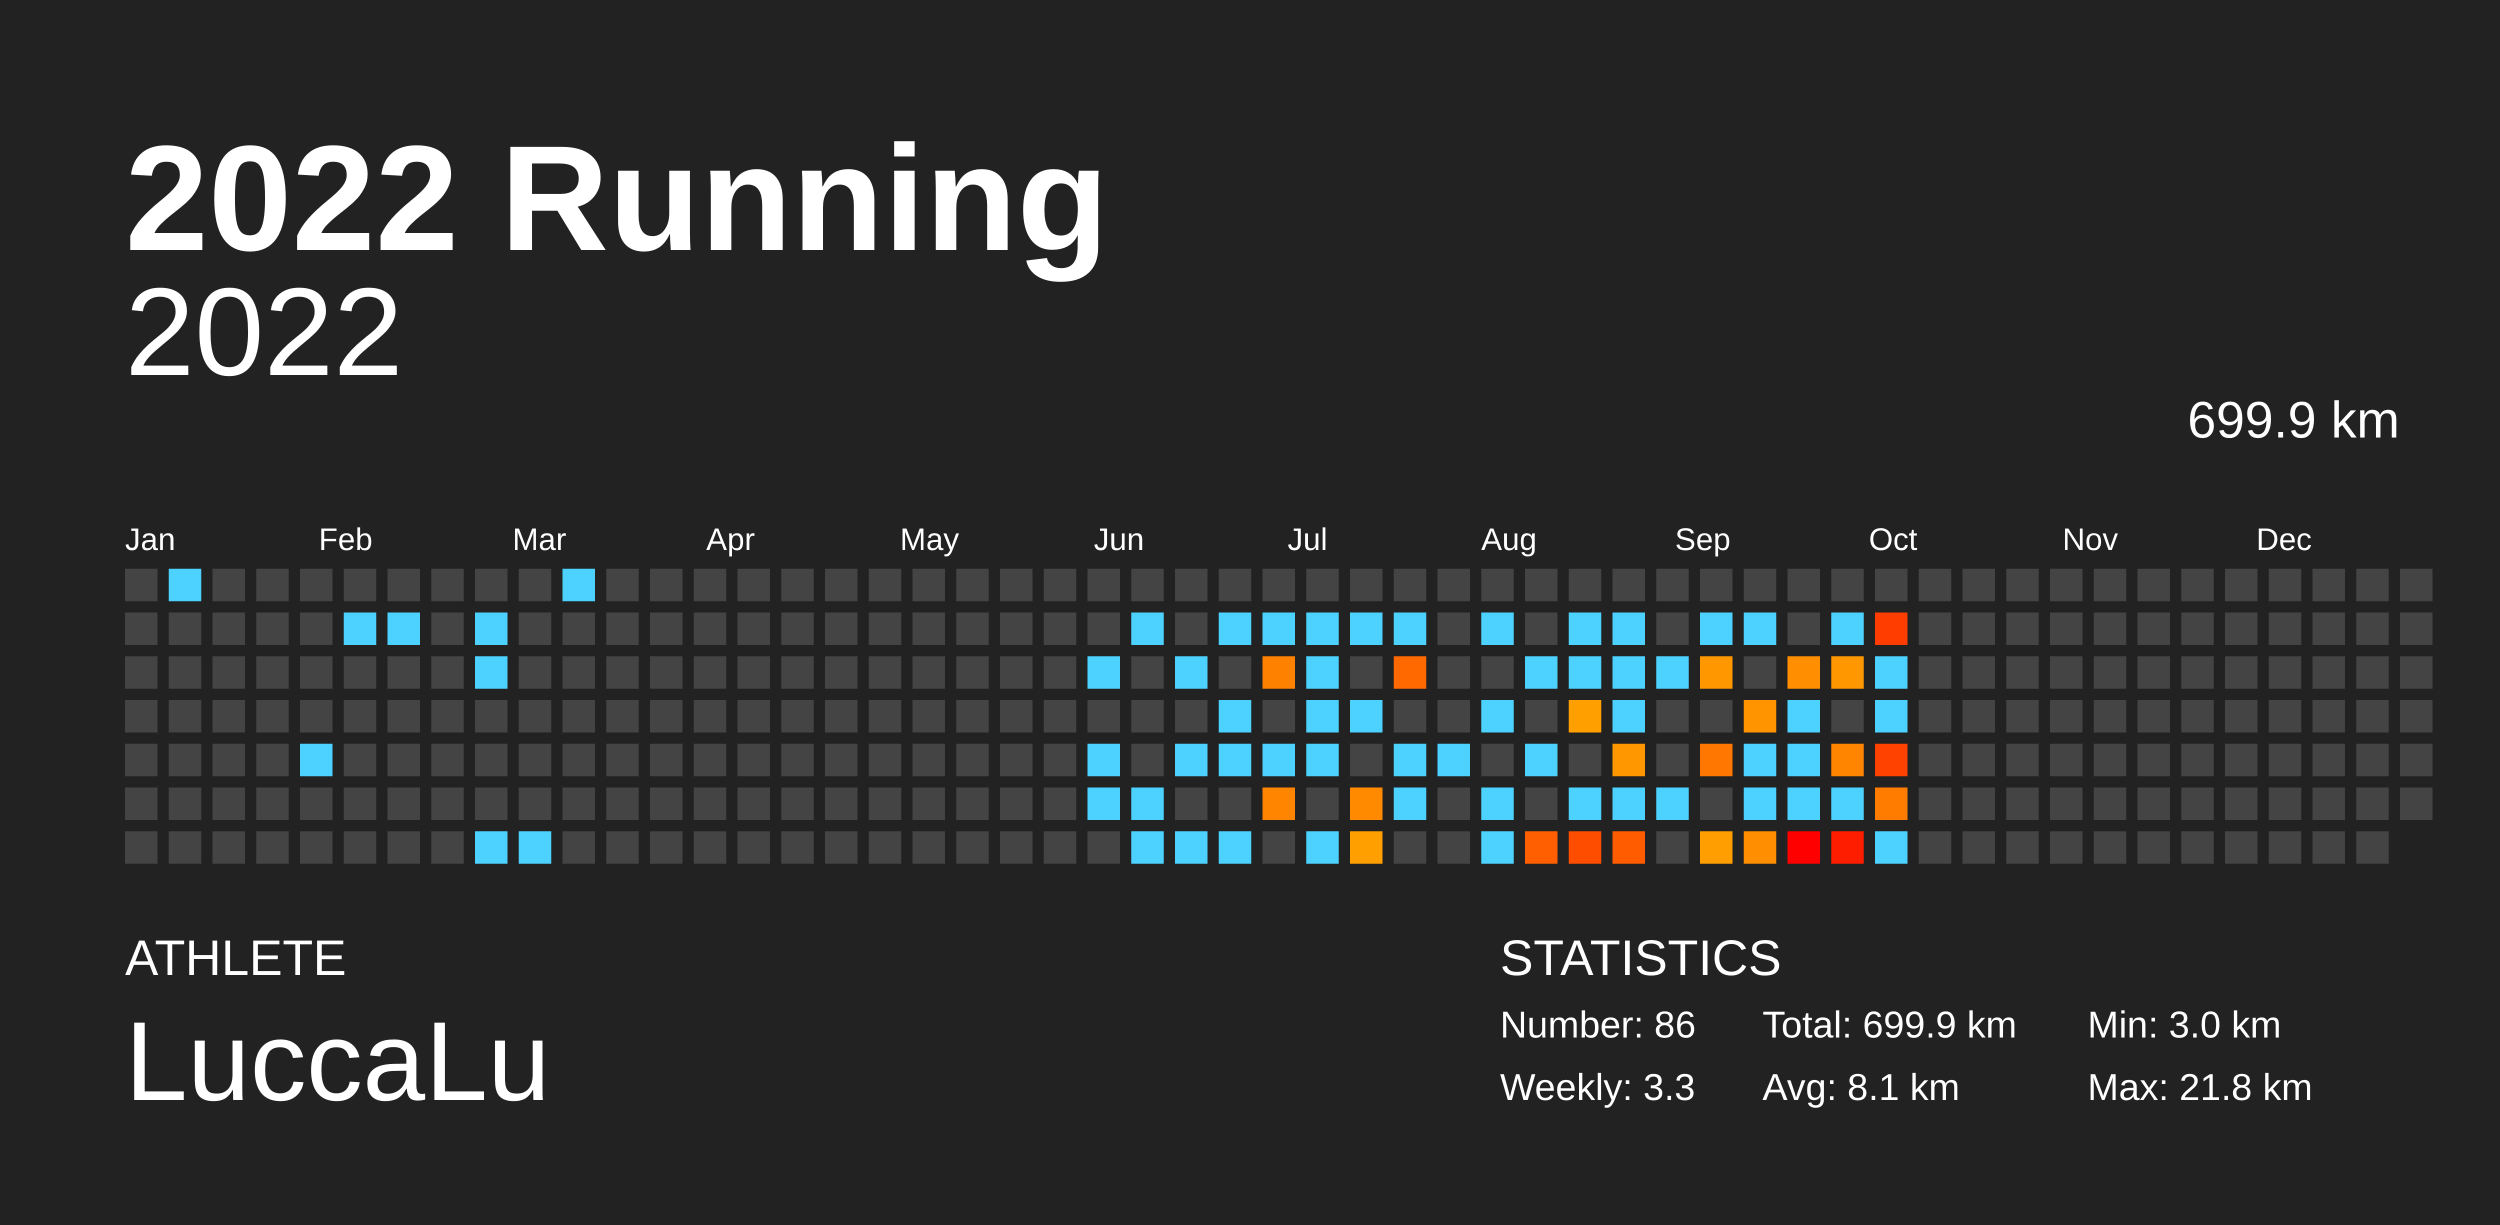
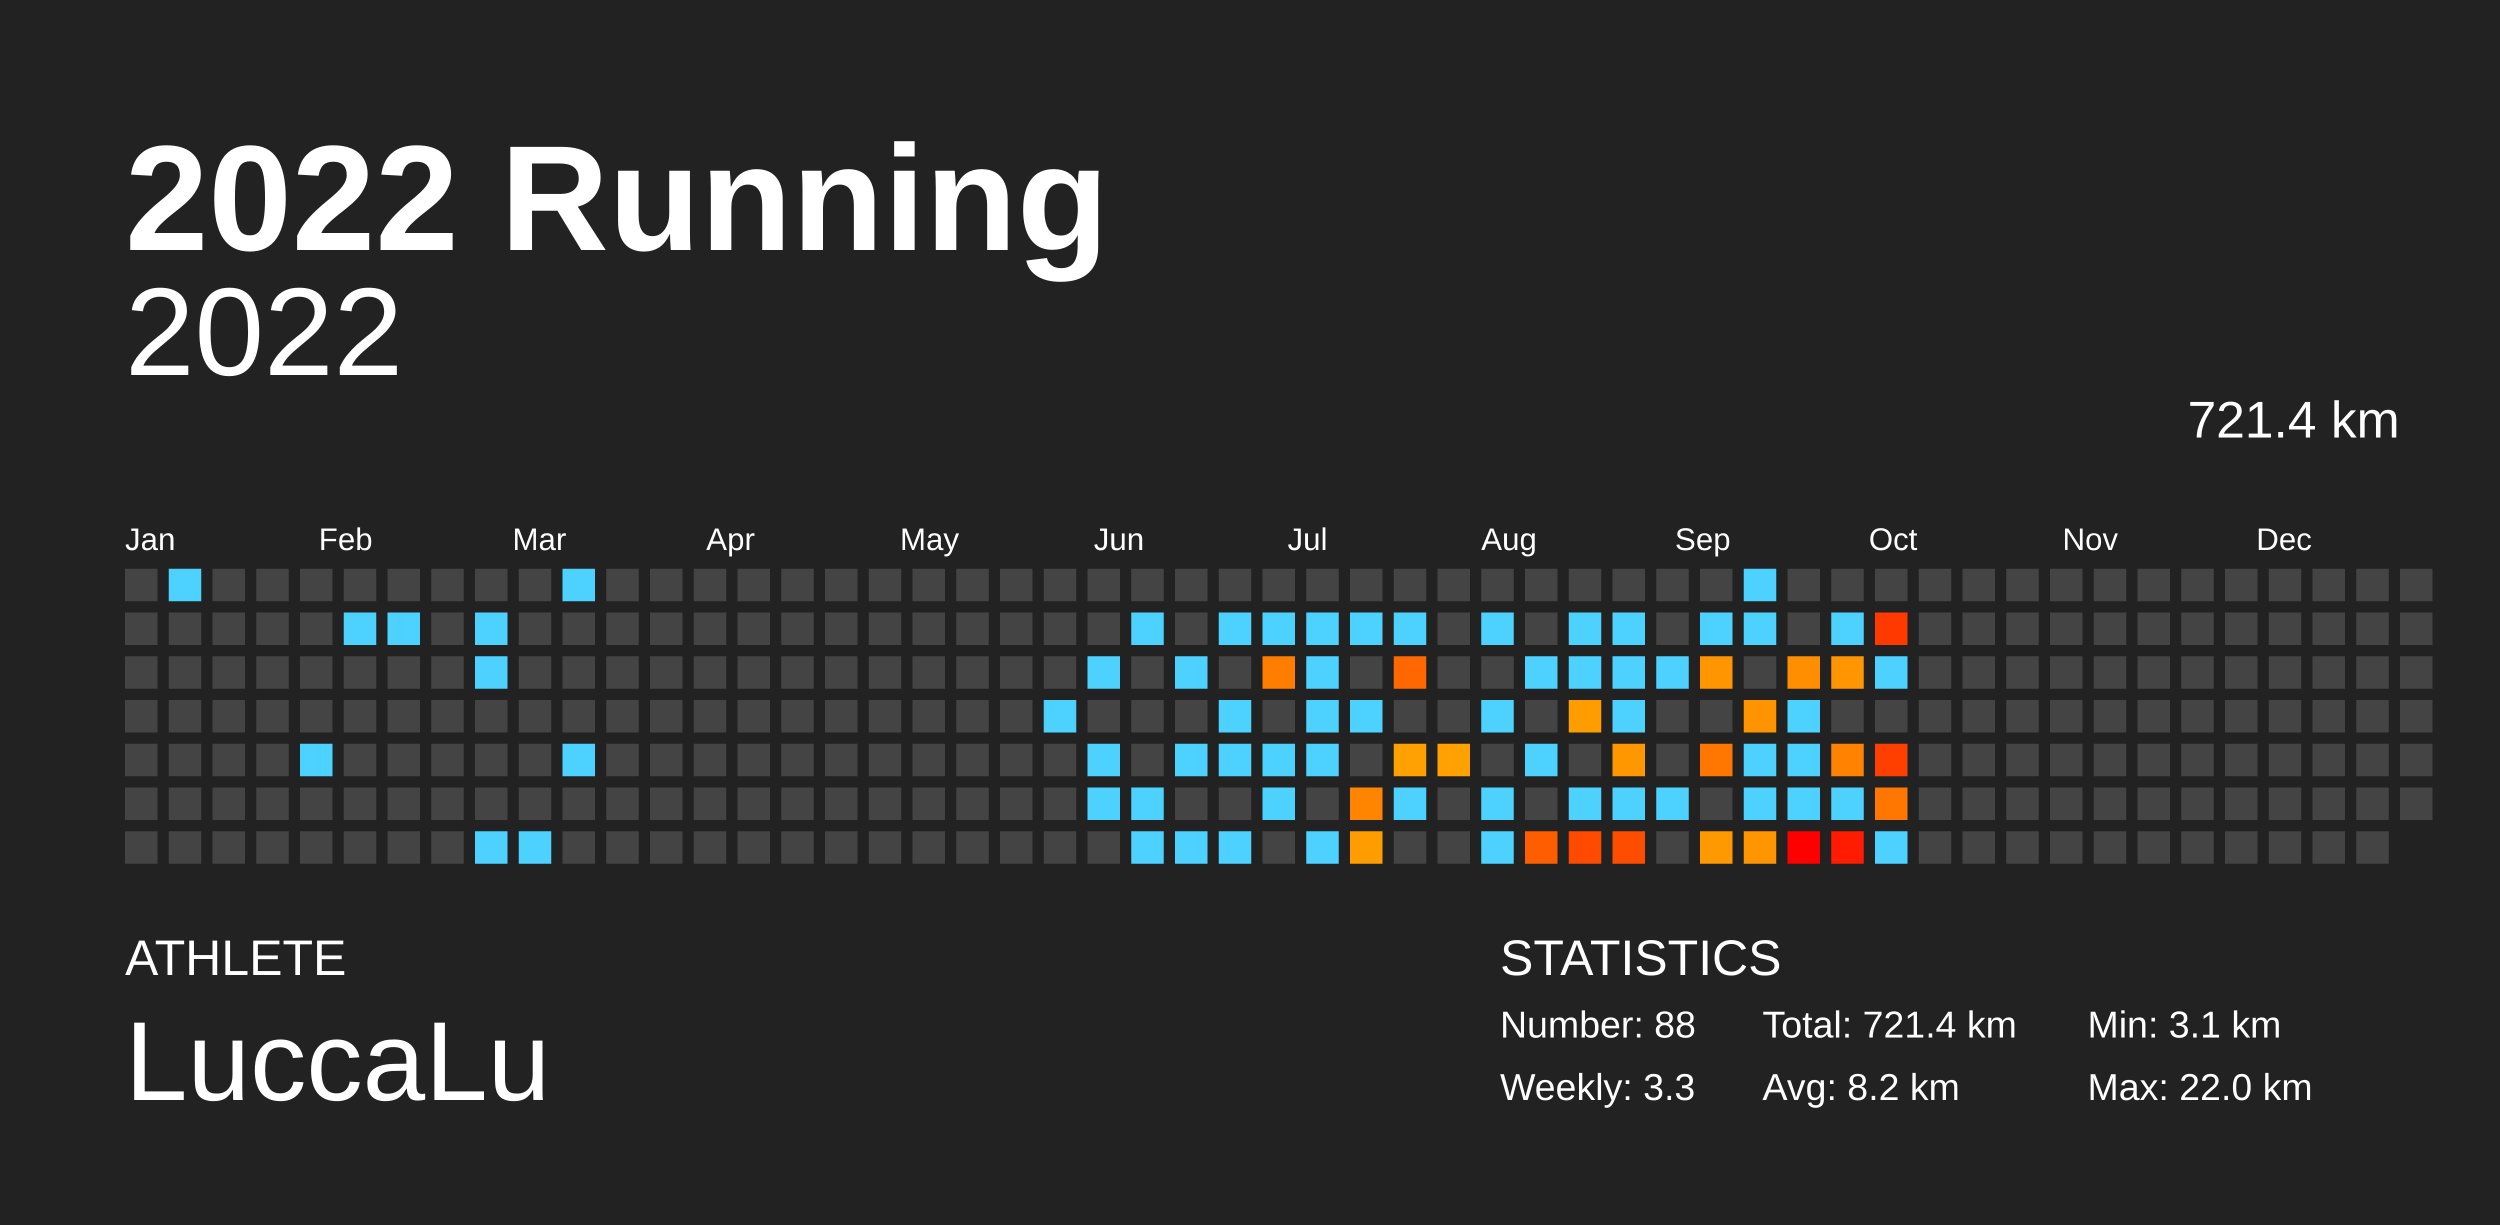
<svg xmlns="http://www.w3.org/2000/svg" baseProfile="full" height="98mm" version="1.1" viewBox="0,0,200,98" width="200mm">
  <defs />
  <rect fill="#222222" height="98" width="200" x="0" y="0" />
  <text fill="#FFFFFF" style="font-size:12px; font-family:Arial; font-weight:bold;" x="10" y="20">2022 Running</text>
  <text fill="#FFFFFF" style="font-size:4px; font-family:Arial" x="10" y="78">ATHLETE</text>
  <text fill="#FFFFFF" style="font-size:9px; font-family:Arial" x="10" y="88">LuccaLu</text>
  <text fill="#FFFFFF" style="font-size:4px; font-family:Arial" x="120" y="78">STATISTICS</text>
-   <text fill="#FFFFFF" style="font-size:3px; font-family:Arial" x="120" y="83">Number: 86</text>
+   <text fill="#FFFFFF" style="font-size:3px; font-family:Arial" x="120" y="83">Number: 88</text>
  <text fill="#FFFFFF" style="font-size:3px; font-family:Arial" x="120" y="88">Weekly: 3.3</text>
-   <text fill="#FFFFFF" style="font-size:3px; font-family:Arial" x="141" y="83">Total: 699.9 km</text>
-   <text fill="#FFFFFF" style="font-size:3px; font-family:Arial" x="141" y="88">Avg: 8.1 km</text>
-   <text fill="#FFFFFF" style="font-size:3px; font-family:Arial" x="167" y="83">Min: 3.0 km</text>
-   <text fill="#FFFFFF" style="font-size:3px; font-family:Arial" x="167" y="88">Max: 21.8 km</text>
+   <text fill="#FFFFFF" style="font-size:3px; font-family:Arial" x="141" y="83">Total: 721.4 km</text>
+   <text fill="#FFFFFF" style="font-size:3px; font-family:Arial" x="141" y="88">Avg: 8.2 km</text>
+   <text fill="#FFFFFF" style="font-size:3px; font-family:Arial" x="167" y="83">Min: 3.1 km</text>
+   <text fill="#FFFFFF" style="font-size:3px; font-family:Arial" x="167" y="88">Max: 22.0 km</text>
  <text alignment-baseline="hanging" fill="#FFFFFF" style="font-size:10.0px; font-family:Arial;" x="10" y="30">2022</text>
-   <text alignment-baseline="hanging" fill="#FFFFFF" style="font-size:4.125px; font-family:Arial;" x="175" y="35">699.9 km</text>
+   <text alignment-baseline="hanging" fill="#FFFFFF" style="font-size:4.125px; font-family:Arial;" x="175" y="35">721.4 km</text>
  <text fill="#FFFFFF" style="font-size:2.5px; font-family:Arial" x="10.0" y="44">Jan</text>
  <text fill="#FFFFFF" style="font-size:2.5px; font-family:Arial" x="25.5" y="44">Feb</text>
  <text fill="#FFFFFF" style="font-size:2.5px; font-family:Arial" x="41.0" y="44">Mar</text>
  <text fill="#FFFFFF" style="font-size:2.5px; font-family:Arial" x="56.5" y="44">Apr</text>
  <text fill="#FFFFFF" style="font-size:2.5px; font-family:Arial" x="72.0" y="44">May</text>
  <text fill="#FFFFFF" style="font-size:2.5px; font-family:Arial" x="87.5" y="44">Jun</text>
  <text fill="#FFFFFF" style="font-size:2.5px; font-family:Arial" x="103.0" y="44">Jul</text>
  <text fill="#FFFFFF" style="font-size:2.5px; font-family:Arial" x="118.5" y="44">Aug</text>
  <text fill="#FFFFFF" style="font-size:2.5px; font-family:Arial" x="134.0" y="44">Sep</text>
  <text fill="#FFFFFF" style="font-size:2.5px; font-family:Arial" x="149.5" y="44">Oct</text>
  <text fill="#FFFFFF" style="font-size:2.5px; font-family:Arial" x="165.0" y="44">Nov</text>
  <text fill="#FFFFFF" style="font-size:2.5px; font-family:Arial" x="180.5" y="44">Dec</text>
  <rect fill="#444444" height="2.6" width="2.6" x="10.0" y="45.5" />
  <rect fill="#444444" height="2.6" width="2.6" x="10.0" y="49.0" />
  <rect fill="#444444" height="2.6" width="2.6" x="10.0" y="52.5" />
  <rect fill="#444444" height="2.6" width="2.6" x="10.0" y="56.0" />
  <rect fill="#444444" height="2.6" width="2.6" x="10.0" y="59.5" />
  <rect fill="#444444" height="2.6" width="2.6" x="10.0" y="63.0" />
  <rect fill="#444444" height="2.6" width="2.6" x="10.0" y="66.5" />
  <rect fill="#4dd2ff" height="2.6" width="2.6" x="13.5" y="45.5" />
  <rect fill="#444444" height="2.6" width="2.6" x="13.5" y="49.0" />
  <rect fill="#444444" height="2.6" width="2.6" x="13.5" y="52.5" />
  <rect fill="#444444" height="2.6" width="2.6" x="13.5" y="56.0" />
  <rect fill="#444444" height="2.6" width="2.6" x="13.5" y="59.5" />
  <rect fill="#444444" height="2.6" width="2.6" x="13.5" y="63.0" />
  <rect fill="#444444" height="2.6" width="2.6" x="13.5" y="66.5" />
  <rect fill="#444444" height="2.6" width="2.6" x="17.0" y="45.5" />
  <rect fill="#444444" height="2.6" width="2.6" x="17.0" y="49.0" />
  <rect fill="#444444" height="2.6" width="2.6" x="17.0" y="52.5" />
  <rect fill="#444444" height="2.6" width="2.6" x="17.0" y="56.0" />
  <rect fill="#444444" height="2.6" width="2.6" x="17.0" y="59.5" />
  <rect fill="#444444" height="2.6" width="2.6" x="17.0" y="63.0" />
  <rect fill="#444444" height="2.6" width="2.6" x="17.0" y="66.5" />
  <rect fill="#444444" height="2.6" width="2.6" x="20.5" y="45.5" />
  <rect fill="#444444" height="2.6" width="2.6" x="20.5" y="49.0" />
  <rect fill="#444444" height="2.6" width="2.6" x="20.5" y="52.5" />
  <rect fill="#444444" height="2.6" width="2.6" x="20.5" y="56.0" />
  <rect fill="#444444" height="2.6" width="2.6" x="20.5" y="59.5" />
  <rect fill="#444444" height="2.6" width="2.6" x="20.5" y="63.0" />
  <rect fill="#444444" height="2.6" width="2.6" x="20.5" y="66.5" />
  <rect fill="#444444" height="2.6" width="2.6" x="24.0" y="45.5" />
  <rect fill="#444444" height="2.6" width="2.6" x="24.0" y="49.0" />
  <rect fill="#444444" height="2.6" width="2.6" x="24.0" y="52.5" />
  <rect fill="#444444" height="2.6" width="2.6" x="24.0" y="56.0" />
  <rect fill="#4dd2ff" height="2.6" width="2.6" x="24.0" y="59.5" />
  <rect fill="#444444" height="2.6" width="2.6" x="24.0" y="63.0" />
  <rect fill="#444444" height="2.6" width="2.6" x="24.0" y="66.5" />
  <rect fill="#444444" height="2.6" width="2.6" x="27.5" y="45.5" />
  <rect fill="#4dd2ff" height="2.6" width="2.6" x="27.5" y="49.0" />
  <rect fill="#444444" height="2.6" width="2.6" x="27.5" y="52.5" />
  <rect fill="#444444" height="2.6" width="2.6" x="27.5" y="56.0" />
  <rect fill="#444444" height="2.6" width="2.6" x="27.5" y="59.5" />
  <rect fill="#444444" height="2.6" width="2.6" x="27.5" y="63.0" />
  <rect fill="#444444" height="2.6" width="2.6" x="27.5" y="66.5" />
  <rect fill="#444444" height="2.6" width="2.6" x="31.0" y="45.5" />
  <rect fill="#4dd2ff" height="2.6" width="2.6" x="31.0" y="49.0" />
  <rect fill="#444444" height="2.6" width="2.6" x="31.0" y="52.5" />
  <rect fill="#444444" height="2.6" width="2.6" x="31.0" y="56.0" />
  <rect fill="#444444" height="2.6" width="2.6" x="31.0" y="59.5" />
  <rect fill="#444444" height="2.6" width="2.6" x="31.0" y="63.0" />
  <rect fill="#444444" height="2.6" width="2.6" x="31.0" y="66.5" />
  <rect fill="#444444" height="2.6" width="2.6" x="34.5" y="45.5" />
  <rect fill="#444444" height="2.6" width="2.6" x="34.5" y="49.0" />
  <rect fill="#444444" height="2.6" width="2.6" x="34.5" y="52.5" />
  <rect fill="#444444" height="2.6" width="2.6" x="34.5" y="56.0" />
  <rect fill="#444444" height="2.6" width="2.6" x="34.5" y="59.5" />
  <rect fill="#444444" height="2.6" width="2.6" x="34.5" y="63.0" />
  <rect fill="#444444" height="2.6" width="2.6" x="34.5" y="66.5" />
  <rect fill="#444444" height="2.6" width="2.6" x="38.0" y="45.5" />
  <rect fill="#4dd2ff" height="2.6" width="2.6" x="38.0" y="49.0" />
  <rect fill="#4dd2ff" height="2.6" width="2.6" x="38.0" y="52.5" />
  <rect fill="#444444" height="2.6" width="2.6" x="38.0" y="56.0" />
  <rect fill="#444444" height="2.6" width="2.6" x="38.0" y="59.5" />
  <rect fill="#444444" height="2.6" width="2.6" x="38.0" y="63.0" />
  <rect fill="#4dd2ff" height="2.6" width="2.6" x="38.0" y="66.5" />
  <rect fill="#444444" height="2.6" width="2.6" x="41.5" y="45.5" />
  <rect fill="#444444" height="2.6" width="2.6" x="41.5" y="49.0" />
  <rect fill="#444444" height="2.6" width="2.6" x="41.5" y="52.5" />
  <rect fill="#444444" height="2.6" width="2.6" x="41.5" y="56.0" />
  <rect fill="#444444" height="2.6" width="2.6" x="41.5" y="59.5" />
  <rect fill="#444444" height="2.6" width="2.6" x="41.5" y="63.0" />
  <rect fill="#4dd2ff" height="2.6" width="2.6" x="41.5" y="66.5" />
  <rect fill="#4dd2ff" height="2.6" width="2.6" x="45.0" y="45.5" />
  <rect fill="#444444" height="2.6" width="2.6" x="45.0" y="49.0" />
  <rect fill="#444444" height="2.6" width="2.6" x="45.0" y="52.5" />
  <rect fill="#444444" height="2.6" width="2.6" x="45.0" y="56.0" />
-   <rect fill="#444444" height="2.6" width="2.6" x="45.0" y="59.5" />
+   <rect fill="#4dd2ff" height="2.6" width="2.6" x="45.0" y="59.5" />
  <rect fill="#444444" height="2.6" width="2.6" x="45.0" y="63.0" />
  <rect fill="#444444" height="2.6" width="2.6" x="45.0" y="66.5" />
  <rect fill="#444444" height="2.6" width="2.6" x="48.5" y="45.5" />
  <rect fill="#444444" height="2.6" width="2.6" x="48.5" y="49.0" />
  <rect fill="#444444" height="2.6" width="2.6" x="48.5" y="52.5" />
  <rect fill="#444444" height="2.6" width="2.6" x="48.5" y="56.0" />
  <rect fill="#444444" height="2.6" width="2.6" x="48.5" y="59.5" />
  <rect fill="#444444" height="2.6" width="2.6" x="48.5" y="63.0" />
  <rect fill="#444444" height="2.6" width="2.6" x="48.5" y="66.5" />
  <rect fill="#444444" height="2.6" width="2.6" x="52.0" y="45.5" />
  <rect fill="#444444" height="2.6" width="2.6" x="52.0" y="49.0" />
  <rect fill="#444444" height="2.6" width="2.6" x="52.0" y="52.5" />
  <rect fill="#444444" height="2.6" width="2.6" x="52.0" y="56.0" />
  <rect fill="#444444" height="2.6" width="2.6" x="52.0" y="59.5" />
  <rect fill="#444444" height="2.6" width="2.6" x="52.0" y="63.0" />
  <rect fill="#444444" height="2.6" width="2.6" x="52.0" y="66.5" />
  <rect fill="#444444" height="2.6" width="2.6" x="55.5" y="45.5" />
  <rect fill="#444444" height="2.6" width="2.6" x="55.5" y="49.0" />
  <rect fill="#444444" height="2.6" width="2.6" x="55.5" y="52.5" />
  <rect fill="#444444" height="2.6" width="2.6" x="55.5" y="56.0" />
  <rect fill="#444444" height="2.6" width="2.6" x="55.5" y="59.5" />
  <rect fill="#444444" height="2.6" width="2.6" x="55.5" y="63.0" />
  <rect fill="#444444" height="2.6" width="2.6" x="55.5" y="66.5" />
  <rect fill="#444444" height="2.6" width="2.6" x="59.0" y="45.5" />
  <rect fill="#444444" height="2.6" width="2.6" x="59.0" y="49.0" />
  <rect fill="#444444" height="2.6" width="2.6" x="59.0" y="52.5" />
  <rect fill="#444444" height="2.6" width="2.6" x="59.0" y="56.0" />
  <rect fill="#444444" height="2.6" width="2.6" x="59.0" y="59.5" />
  <rect fill="#444444" height="2.6" width="2.6" x="59.0" y="63.0" />
  <rect fill="#444444" height="2.6" width="2.6" x="59.0" y="66.5" />
  <rect fill="#444444" height="2.6" width="2.6" x="62.5" y="45.5" />
  <rect fill="#444444" height="2.6" width="2.6" x="62.5" y="49.0" />
  <rect fill="#444444" height="2.6" width="2.6" x="62.5" y="52.5" />
  <rect fill="#444444" height="2.6" width="2.6" x="62.5" y="56.0" />
  <rect fill="#444444" height="2.6" width="2.6" x="62.5" y="59.5" />
  <rect fill="#444444" height="2.6" width="2.6" x="62.5" y="63.0" />
  <rect fill="#444444" height="2.6" width="2.6" x="62.5" y="66.5" />
  <rect fill="#444444" height="2.6" width="2.6" x="66.0" y="45.5" />
  <rect fill="#444444" height="2.6" width="2.6" x="66.0" y="49.0" />
  <rect fill="#444444" height="2.6" width="2.6" x="66.0" y="52.5" />
  <rect fill="#444444" height="2.6" width="2.6" x="66.0" y="56.0" />
  <rect fill="#444444" height="2.6" width="2.6" x="66.0" y="59.5" />
  <rect fill="#444444" height="2.6" width="2.6" x="66.0" y="63.0" />
  <rect fill="#444444" height="2.6" width="2.6" x="66.0" y="66.5" />
  <rect fill="#444444" height="2.6" width="2.6" x="69.5" y="45.5" />
  <rect fill="#444444" height="2.6" width="2.6" x="69.5" y="49.0" />
  <rect fill="#444444" height="2.6" width="2.6" x="69.5" y="52.5" />
  <rect fill="#444444" height="2.6" width="2.6" x="69.5" y="56.0" />
  <rect fill="#444444" height="2.6" width="2.6" x="69.5" y="59.5" />
  <rect fill="#444444" height="2.6" width="2.6" x="69.5" y="63.0" />
  <rect fill="#444444" height="2.6" width="2.6" x="69.5" y="66.5" />
  <rect fill="#444444" height="2.6" width="2.6" x="73.0" y="45.5" />
  <rect fill="#444444" height="2.6" width="2.6" x="73.0" y="49.0" />
  <rect fill="#444444" height="2.6" width="2.6" x="73.0" y="52.5" />
  <rect fill="#444444" height="2.6" width="2.6" x="73.0" y="56.0" />
  <rect fill="#444444" height="2.6" width="2.6" x="73.0" y="59.5" />
  <rect fill="#444444" height="2.6" width="2.6" x="73.0" y="63.0" />
  <rect fill="#444444" height="2.6" width="2.6" x="73.0" y="66.5" />
  <rect fill="#444444" height="2.6" width="2.6" x="76.5" y="45.5" />
  <rect fill="#444444" height="2.6" width="2.6" x="76.5" y="49.0" />
  <rect fill="#444444" height="2.6" width="2.6" x="76.5" y="52.5" />
  <rect fill="#444444" height="2.6" width="2.6" x="76.5" y="56.0" />
  <rect fill="#444444" height="2.6" width="2.6" x="76.5" y="59.5" />
  <rect fill="#444444" height="2.6" width="2.6" x="76.5" y="63.0" />
  <rect fill="#444444" height="2.6" width="2.6" x="76.5" y="66.5" />
  <rect fill="#444444" height="2.6" width="2.6" x="80.0" y="45.5" />
  <rect fill="#444444" height="2.6" width="2.6" x="80.0" y="49.0" />
  <rect fill="#444444" height="2.6" width="2.6" x="80.0" y="52.5" />
  <rect fill="#444444" height="2.6" width="2.6" x="80.0" y="56.0" />
  <rect fill="#444444" height="2.6" width="2.6" x="80.0" y="59.5" />
  <rect fill="#444444" height="2.6" width="2.6" x="80.0" y="63.0" />
  <rect fill="#444444" height="2.6" width="2.6" x="80.0" y="66.5" />
  <rect fill="#444444" height="2.6" width="2.6" x="83.5" y="45.5" />
  <rect fill="#444444" height="2.6" width="2.6" x="83.5" y="49.0" />
  <rect fill="#444444" height="2.6" width="2.6" x="83.5" y="52.5" />
-   <rect fill="#444444" height="2.6" width="2.6" x="83.5" y="56.0" />
+   <rect fill="#4dd2ff" height="2.6" width="2.6" x="83.5" y="56.0" />
  <rect fill="#444444" height="2.6" width="2.6" x="83.5" y="59.5" />
  <rect fill="#444444" height="2.6" width="2.6" x="83.5" y="63.0" />
  <rect fill="#444444" height="2.6" width="2.6" x="83.5" y="66.5" />
  <rect fill="#444444" height="2.6" width="2.6" x="87.0" y="45.5" />
  <rect fill="#444444" height="2.6" width="2.6" x="87.0" y="49.0" />
  <rect fill="#4dd2ff" height="2.6" width="2.6" x="87.0" y="52.5" />
  <rect fill="#444444" height="2.6" width="2.6" x="87.0" y="56.0" />
  <rect fill="#4dd2ff" height="2.6" width="2.6" x="87.0" y="59.5" />
  <rect fill="#4dd2ff" height="2.6" width="2.6" x="87.0" y="63.0" />
  <rect fill="#444444" height="2.6" width="2.6" x="87.0" y="66.5" />
  <rect fill="#444444" height="2.6" width="2.6" x="90.5" y="45.5" />
  <rect fill="#4dd2ff" height="2.6" width="2.6" x="90.5" y="49.0" />
  <rect fill="#444444" height="2.6" width="2.6" x="90.5" y="52.5" />
  <rect fill="#444444" height="2.6" width="2.6" x="90.5" y="56.0" />
  <rect fill="#444444" height="2.6" width="2.6" x="90.5" y="59.5" />
  <rect fill="#4dd2ff" height="2.6" width="2.6" x="90.5" y="63.0" />
  <rect fill="#4dd2ff" height="2.6" width="2.6" x="90.5" y="66.5" />
  <rect fill="#444444" height="2.6" width="2.6" x="94.0" y="45.5" />
  <rect fill="#444444" height="2.6" width="2.6" x="94.0" y="49.0" />
  <rect fill="#4dd2ff" height="2.6" width="2.6" x="94.0" y="52.5" />
  <rect fill="#444444" height="2.6" width="2.6" x="94.0" y="56.0" />
  <rect fill="#4dd2ff" height="2.6" width="2.6" x="94.0" y="59.5" />
  <rect fill="#444444" height="2.6" width="2.6" x="94.0" y="63.0" />
  <rect fill="#4dd2ff" height="2.6" width="2.6" x="94.0" y="66.5" />
  <rect fill="#444444" height="2.6" width="2.6" x="97.5" y="45.5" />
  <rect fill="#4dd2ff" height="2.6" width="2.6" x="97.5" y="49.0" />
  <rect fill="#444444" height="2.6" width="2.6" x="97.5" y="52.5" />
  <rect fill="#4dd2ff" height="2.6" width="2.6" x="97.5" y="56.0" />
  <rect fill="#4dd2ff" height="2.6" width="2.6" x="97.5" y="59.5" />
  <rect fill="#444444" height="2.6" width="2.6" x="97.5" y="63.0" />
  <rect fill="#4dd2ff" height="2.6" width="2.6" x="97.5" y="66.5" />
  <rect fill="#444444" height="2.6" width="2.6" x="101.0" y="45.5" />
  <rect fill="#4dd2ff" height="2.6" width="2.6" x="101.0" y="49.0" />
-   <rect fill="#ff8100" height="2.6" width="2.6" x="101.0" y="52.5" />
+   <rect fill="#ff7e00" height="2.6" width="2.6" x="101.0" y="52.5" />
  <rect fill="#444444" height="2.6" width="2.6" x="101.0" y="56.0" />
  <rect fill="#4dd2ff" height="2.6" width="2.6" x="101.0" y="59.5" />
-   <rect fill="#ff8400" height="2.6" width="2.6" x="101.0" y="63.0" />
+   <rect fill="#4dd2ff" height="2.6" width="2.6" x="101.0" y="63.0" />
  <rect fill="#444444" height="2.6" width="2.6" x="101.0" y="66.5" />
  <rect fill="#444444" height="2.6" width="2.6" x="104.5" y="45.5" />
  <rect fill="#4dd2ff" height="2.6" width="2.6" x="104.5" y="49.0" />
  <rect fill="#4dd2ff" height="2.6" width="2.6" x="104.5" y="52.5" />
  <rect fill="#4dd2ff" height="2.6" width="2.6" x="104.5" y="56.0" />
  <rect fill="#4dd2ff" height="2.6" width="2.6" x="104.5" y="59.5" />
  <rect fill="#444444" height="2.6" width="2.6" x="104.5" y="63.0" />
  <rect fill="#4dd2ff" height="2.6" width="2.6" x="104.5" y="66.5" />
  <rect fill="#444444" height="2.6" width="2.6" x="108.0" y="45.5" />
  <rect fill="#4dd2ff" height="2.6" width="2.6" x="108.0" y="49.0" />
  <rect fill="#444444" height="2.6" width="2.6" x="108.0" y="52.5" />
  <rect fill="#4dd2ff" height="2.6" width="2.6" x="108.0" y="56.0" />
  <rect fill="#444444" height="2.6" width="2.6" x="108.0" y="59.5" />
-   <rect fill="#ff8a00" height="2.6" width="2.6" x="108.0" y="63.0" />
-   <rect fill="#ff9f00" height="2.6" width="2.6" x="108.0" y="66.5" />
+   <rect fill="#ff8400" height="2.6" width="2.6" x="108.0" y="63.0" />
+   <rect fill="#ff9d00" height="2.6" width="2.6" x="108.0" y="66.5" />
  <rect fill="#444444" height="2.6" width="2.6" x="111.5" y="45.5" />
  <rect fill="#4dd2ff" height="2.6" width="2.6" x="111.5" y="49.0" />
-   <rect fill="#ff6900" height="2.6" width="2.6" x="111.5" y="52.5" />
+   <rect fill="#ff6800" height="2.6" width="2.6" x="111.5" y="52.5" />
  <rect fill="#444444" height="2.6" width="2.6" x="111.5" y="56.0" />
-   <rect fill="#4dd2ff" height="2.6" width="2.6" x="111.5" y="59.5" />
+   <rect fill="#ffa100" height="2.6" width="2.6" x="111.5" y="59.5" />
  <rect fill="#4dd2ff" height="2.6" width="2.6" x="111.5" y="63.0" />
  <rect fill="#444444" height="2.6" width="2.6" x="111.5" y="66.5" />
  <rect fill="#444444" height="2.6" width="2.6" x="115.0" y="45.5" />
  <rect fill="#444444" height="2.6" width="2.6" x="115.0" y="49.0" />
  <rect fill="#444444" height="2.6" width="2.6" x="115.0" y="52.5" />
  <rect fill="#444444" height="2.6" width="2.6" x="115.0" y="56.0" />
-   <rect fill="#4dd2ff" height="2.6" width="2.6" x="115.0" y="59.5" />
+   <rect fill="#ffa100" height="2.6" width="2.6" x="115.0" y="59.5" />
  <rect fill="#444444" height="2.6" width="2.6" x="115.0" y="63.0" />
  <rect fill="#444444" height="2.6" width="2.6" x="115.0" y="66.5" />
  <rect fill="#444444" height="2.6" width="2.6" x="118.5" y="45.5" />
  <rect fill="#4dd2ff" height="2.6" width="2.6" x="118.5" y="49.0" />
  <rect fill="#444444" height="2.6" width="2.6" x="118.5" y="52.5" />
  <rect fill="#4dd2ff" height="2.6" width="2.6" x="118.5" y="56.0" />
  <rect fill="#444444" height="2.6" width="2.6" x="118.5" y="59.5" />
  <rect fill="#4dd2ff" height="2.6" width="2.6" x="118.5" y="63.0" />
  <rect fill="#4dd2ff" height="2.6" width="2.6" x="118.5" y="66.5" />
  <rect fill="#444444" height="2.6" width="2.6" x="122.0" y="45.5" />
  <rect fill="#444444" height="2.6" width="2.6" x="122.0" y="49.0" />
  <rect fill="#4dd2ff" height="2.6" width="2.6" x="122.0" y="52.5" />
  <rect fill="#444444" height="2.6" width="2.6" x="122.0" y="56.0" />
  <rect fill="#4dd2ff" height="2.6" width="2.6" x="122.0" y="59.5" />
  <rect fill="#444444" height="2.6" width="2.6" x="122.0" y="63.0" />
-   <rect fill="#ff5f00" height="2.6" width="2.6" x="122.0" y="66.5" />
+   <rect fill="#ff5e00" height="2.6" width="2.6" x="122.0" y="66.5" />
  <rect fill="#444444" height="2.6" width="2.6" x="125.5" y="45.5" />
  <rect fill="#4dd2ff" height="2.6" width="2.6" x="125.5" y="49.0" />
  <rect fill="#4dd2ff" height="2.6" width="2.6" x="125.5" y="52.5" />
-   <rect fill="#ff9f00" height="2.6" width="2.6" x="125.5" y="56.0" />
+   <rect fill="#ff9c00" height="2.6" width="2.6" x="125.5" y="56.0" />
  <rect fill="#444444" height="2.6" width="2.6" x="125.5" y="59.5" />
  <rect fill="#4dd2ff" height="2.6" width="2.6" x="125.5" y="63.0" />
-   <rect fill="#ff4d00" height="2.6" width="2.6" x="125.5" y="66.5" />
+   <rect fill="#ff4a00" height="2.6" width="2.6" x="125.5" y="66.5" />
  <rect fill="#444444" height="2.6" width="2.6" x="129.0" y="45.5" />
  <rect fill="#4dd2ff" height="2.6" width="2.6" x="129.0" y="49.0" />
  <rect fill="#4dd2ff" height="2.6" width="2.6" x="129.0" y="52.5" />
  <rect fill="#4dd2ff" height="2.6" width="2.6" x="129.0" y="56.0" />
-   <rect fill="#ff9800" height="2.6" width="2.6" x="129.0" y="59.5" />
+   <rect fill="#ff9700" height="2.6" width="2.6" x="129.0" y="59.5" />
  <rect fill="#4dd2ff" height="2.6" width="2.6" x="129.0" y="63.0" />
-   <rect fill="#ff5c00" height="2.6" width="2.6" x="129.0" y="66.5" />
+   <rect fill="#ff4d00" height="2.6" width="2.6" x="129.0" y="66.5" />
  <rect fill="#444444" height="2.6" width="2.6" x="132.5" y="45.5" />
  <rect fill="#444444" height="2.6" width="2.6" x="132.5" y="49.0" />
  <rect fill="#4dd2ff" height="2.6" width="2.6" x="132.5" y="52.5" />
  <rect fill="#444444" height="2.6" width="2.6" x="132.5" y="56.0" />
  <rect fill="#444444" height="2.6" width="2.6" x="132.5" y="59.5" />
  <rect fill="#4dd2ff" height="2.6" width="2.6" x="132.5" y="63.0" />
  <rect fill="#444444" height="2.6" width="2.6" x="132.5" y="66.5" />
  <rect fill="#444444" height="2.6" width="2.6" x="136.0" y="45.5" />
  <rect fill="#4dd2ff" height="2.6" width="2.6" x="136.0" y="49.0" />
-   <rect fill="#ff9700" height="2.6" width="2.6" x="136.0" y="52.5" />
+   <rect fill="#ff9600" height="2.6" width="2.6" x="136.0" y="52.5" />
  <rect fill="#444444" height="2.6" width="2.6" x="136.0" y="56.0" />
  <rect fill="#ff7700" height="2.6" width="2.6" x="136.0" y="59.5" />
  <rect fill="#444444" height="2.6" width="2.6" x="136.0" y="63.0" />
-   <rect fill="#ff9e00" height="2.6" width="2.6" x="136.0" y="66.5" />
-   <rect fill="#444444" height="2.6" width="2.6" x="139.5" y="45.5" />
+   <rect fill="#ff9900" height="2.6" width="2.6" x="136.0" y="66.5" />
+   <rect fill="#4dd2ff" height="2.6" width="2.6" x="139.5" y="45.5" />
  <rect fill="#4dd2ff" height="2.6" width="2.6" x="139.5" y="49.0" />
  <rect fill="#444444" height="2.6" width="2.6" x="139.5" y="52.5" />
  <rect fill="#ff9400" height="2.6" width="2.6" x="139.5" y="56.0" />
  <rect fill="#4dd2ff" height="2.6" width="2.6" x="139.5" y="59.5" />
  <rect fill="#4dd2ff" height="2.6" width="2.6" x="139.5" y="63.0" />
-   <rect fill="#ff8e00" height="2.6" width="2.6" x="139.5" y="66.5" />
+   <rect fill="#ff9600" height="2.6" width="2.6" x="139.5" y="66.5" />
  <rect fill="#444444" height="2.6" width="2.6" x="143.0" y="45.5" />
  <rect fill="#444444" height="2.6" width="2.6" x="143.0" y="49.0" />
-   <rect fill="#ff8f00" height="2.6" width="2.6" x="143.0" y="52.5" />
+   <rect fill="#ff8e00" height="2.6" width="2.6" x="143.0" y="52.5" />
  <rect fill="#4dd2ff" height="2.6" width="2.6" x="143.0" y="56.0" />
  <rect fill="#4dd2ff" height="2.6" width="2.6" x="143.0" y="59.5" />
  <rect fill="#4dd2ff" height="2.6" width="2.6" x="143.0" y="63.0" />
  <rect fill="red" height="2.6" width="2.6" x="143.0" y="66.5" />
  <rect fill="#444444" height="2.6" width="2.6" x="146.5" y="45.5" />
  <rect fill="#4dd2ff" height="2.6" width="2.6" x="146.5" y="49.0" />
-   <rect fill="#ff9800" height="2.6" width="2.6" x="146.5" y="52.5" />
+   <rect fill="#ff9500" height="2.6" width="2.6" x="146.5" y="52.5" />
  <rect fill="#444444" height="2.6" width="2.6" x="146.5" y="56.0" />
-   <rect fill="#ff8400" height="2.6" width="2.6" x="146.5" y="59.5" />
+   <rect fill="#ff8300" height="2.6" width="2.6" x="146.5" y="59.5" />
  <rect fill="#4dd2ff" height="2.6" width="2.6" x="146.5" y="63.0" />
-   <rect fill="#ff1d00" height="2.6" width="2.6" x="146.5" y="66.5" />
+   <rect fill="#ff1c00" height="2.6" width="2.6" x="146.5" y="66.5" />
  <rect fill="#444444" height="2.6" width="2.6" x="150.0" y="45.5" />
-   <rect fill="#ff3d00" height="2.6" width="2.6" x="150.0" y="49.0" />
+   <rect fill="#ff3900" height="2.6" width="2.6" x="150.0" y="49.0" />
  <rect fill="#4dd2ff" height="2.6" width="2.6" x="150.0" y="52.5" />
-   <rect fill="#4dd2ff" height="2.6" width="2.6" x="150.0" y="56.0" />
-   <rect fill="#ff4200" height="2.6" width="2.6" x="150.0" y="59.5" />
-   <rect fill="#ff7c00" height="2.6" width="2.6" x="150.0" y="63.0" />
+   <rect fill="#444444" height="2.6" width="2.6" x="150.0" y="56.0" />
+   <rect fill="#ff3f00" height="2.6" width="2.6" x="150.0" y="59.5" />
+   <rect fill="#ff7700" height="2.6" width="2.6" x="150.0" y="63.0" />
  <rect fill="#4dd2ff" height="2.6" width="2.6" x="150.0" y="66.5" />
  <rect fill="#444444" height="2.6" width="2.6" x="153.5" y="45.5" />
  <rect fill="#444444" height="2.6" width="2.6" x="153.5" y="49.0" />
  <rect fill="#444444" height="2.6" width="2.6" x="153.5" y="52.5" />
  <rect fill="#444444" height="2.6" width="2.6" x="153.5" y="56.0" />
  <rect fill="#444444" height="2.6" width="2.6" x="153.5" y="59.5" />
  <rect fill="#444444" height="2.6" width="2.6" x="153.5" y="63.0" />
  <rect fill="#444444" height="2.6" width="2.6" x="153.5" y="66.5" />
  <rect fill="#444444" height="2.6" width="2.6" x="157.0" y="45.5" />
  <rect fill="#444444" height="2.6" width="2.6" x="157.0" y="49.0" />
  <rect fill="#444444" height="2.6" width="2.6" x="157.0" y="52.5" />
  <rect fill="#444444" height="2.6" width="2.6" x="157.0" y="56.0" />
  <rect fill="#444444" height="2.6" width="2.6" x="157.0" y="59.5" />
  <rect fill="#444444" height="2.6" width="2.6" x="157.0" y="63.0" />
  <rect fill="#444444" height="2.6" width="2.6" x="157.0" y="66.5" />
  <rect fill="#444444" height="2.6" width="2.6" x="160.5" y="45.5" />
  <rect fill="#444444" height="2.6" width="2.6" x="160.5" y="49.0" />
  <rect fill="#444444" height="2.6" width="2.6" x="160.5" y="52.5" />
  <rect fill="#444444" height="2.6" width="2.6" x="160.5" y="56.0" />
  <rect fill="#444444" height="2.6" width="2.6" x="160.5" y="59.5" />
  <rect fill="#444444" height="2.6" width="2.6" x="160.5" y="63.0" />
  <rect fill="#444444" height="2.6" width="2.6" x="160.5" y="66.5" />
  <rect fill="#444444" height="2.6" width="2.6" x="164.0" y="45.5" />
  <rect fill="#444444" height="2.6" width="2.6" x="164.0" y="49.0" />
  <rect fill="#444444" height="2.6" width="2.6" x="164.0" y="52.5" />
  <rect fill="#444444" height="2.6" width="2.6" x="164.0" y="56.0" />
  <rect fill="#444444" height="2.6" width="2.6" x="164.0" y="59.5" />
  <rect fill="#444444" height="2.6" width="2.6" x="164.0" y="63.0" />
  <rect fill="#444444" height="2.6" width="2.6" x="164.0" y="66.5" />
  <rect fill="#444444" height="2.6" width="2.6" x="167.5" y="45.5" />
  <rect fill="#444444" height="2.6" width="2.6" x="167.5" y="49.0" />
  <rect fill="#444444" height="2.6" width="2.6" x="167.5" y="52.5" />
  <rect fill="#444444" height="2.6" width="2.6" x="167.5" y="56.0" />
  <rect fill="#444444" height="2.6" width="2.6" x="167.5" y="59.5" />
  <rect fill="#444444" height="2.6" width="2.6" x="167.5" y="63.0" />
  <rect fill="#444444" height="2.6" width="2.6" x="167.5" y="66.5" />
  <rect fill="#444444" height="2.6" width="2.6" x="171.0" y="45.5" />
  <rect fill="#444444" height="2.6" width="2.6" x="171.0" y="49.0" />
  <rect fill="#444444" height="2.6" width="2.6" x="171.0" y="52.5" />
  <rect fill="#444444" height="2.6" width="2.6" x="171.0" y="56.0" />
  <rect fill="#444444" height="2.6" width="2.6" x="171.0" y="59.5" />
  <rect fill="#444444" height="2.6" width="2.6" x="171.0" y="63.0" />
  <rect fill="#444444" height="2.6" width="2.6" x="171.0" y="66.5" />
  <rect fill="#444444" height="2.6" width="2.6" x="174.5" y="45.5" />
  <rect fill="#444444" height="2.6" width="2.6" x="174.5" y="49.0" />
  <rect fill="#444444" height="2.6" width="2.6" x="174.5" y="52.5" />
  <rect fill="#444444" height="2.6" width="2.6" x="174.5" y="56.0" />
  <rect fill="#444444" height="2.6" width="2.6" x="174.5" y="59.5" />
  <rect fill="#444444" height="2.6" width="2.6" x="174.5" y="63.0" />
  <rect fill="#444444" height="2.6" width="2.6" x="174.5" y="66.5" />
  <rect fill="#444444" height="2.6" width="2.6" x="178.0" y="45.5" />
  <rect fill="#444444" height="2.6" width="2.6" x="178.0" y="49.0" />
  <rect fill="#444444" height="2.6" width="2.6" x="178.0" y="52.5" />
  <rect fill="#444444" height="2.6" width="2.6" x="178.0" y="56.0" />
  <rect fill="#444444" height="2.6" width="2.6" x="178.0" y="59.5" />
  <rect fill="#444444" height="2.6" width="2.6" x="178.0" y="63.0" />
  <rect fill="#444444" height="2.6" width="2.6" x="178.0" y="66.5" />
  <rect fill="#444444" height="2.6" width="2.6" x="181.5" y="45.5" />
  <rect fill="#444444" height="2.6" width="2.6" x="181.5" y="49.0" />
  <rect fill="#444444" height="2.6" width="2.6" x="181.5" y="52.5" />
  <rect fill="#444444" height="2.6" width="2.6" x="181.5" y="56.0" />
  <rect fill="#444444" height="2.6" width="2.6" x="181.5" y="59.5" />
  <rect fill="#444444" height="2.6" width="2.6" x="181.5" y="63.0" />
  <rect fill="#444444" height="2.6" width="2.6" x="181.5" y="66.5" />
  <rect fill="#444444" height="2.6" width="2.6" x="185.0" y="45.5" />
  <rect fill="#444444" height="2.6" width="2.6" x="185.0" y="49.0" />
  <rect fill="#444444" height="2.6" width="2.6" x="185.0" y="52.5" />
  <rect fill="#444444" height="2.6" width="2.6" x="185.0" y="56.0" />
  <rect fill="#444444" height="2.6" width="2.6" x="185.0" y="59.5" />
  <rect fill="#444444" height="2.6" width="2.6" x="185.0" y="63.0" />
  <rect fill="#444444" height="2.6" width="2.6" x="185.0" y="66.5" />
  <rect fill="#444444" height="2.6" width="2.6" x="188.5" y="45.5" />
  <rect fill="#444444" height="2.6" width="2.6" x="188.5" y="49.0" />
  <rect fill="#444444" height="2.6" width="2.6" x="188.5" y="52.5" />
  <rect fill="#444444" height="2.6" width="2.6" x="188.5" y="56.0" />
  <rect fill="#444444" height="2.6" width="2.6" x="188.5" y="59.5" />
  <rect fill="#444444" height="2.6" width="2.6" x="188.5" y="63.0" />
  <rect fill="#444444" height="2.6" width="2.6" x="188.5" y="66.5" />
  <rect fill="#444444" height="2.6" width="2.6" x="192.0" y="45.5" />
  <rect fill="#444444" height="2.6" width="2.6" x="192.0" y="49.0" />
  <rect fill="#444444" height="2.6" width="2.6" x="192.0" y="52.5" />
  <rect fill="#444444" height="2.6" width="2.6" x="192.0" y="56.0" />
  <rect fill="#444444" height="2.6" width="2.6" x="192.0" y="59.5" />
  <rect fill="#444444" height="2.6" width="2.6" x="192.0" y="63.0" />
</svg>
